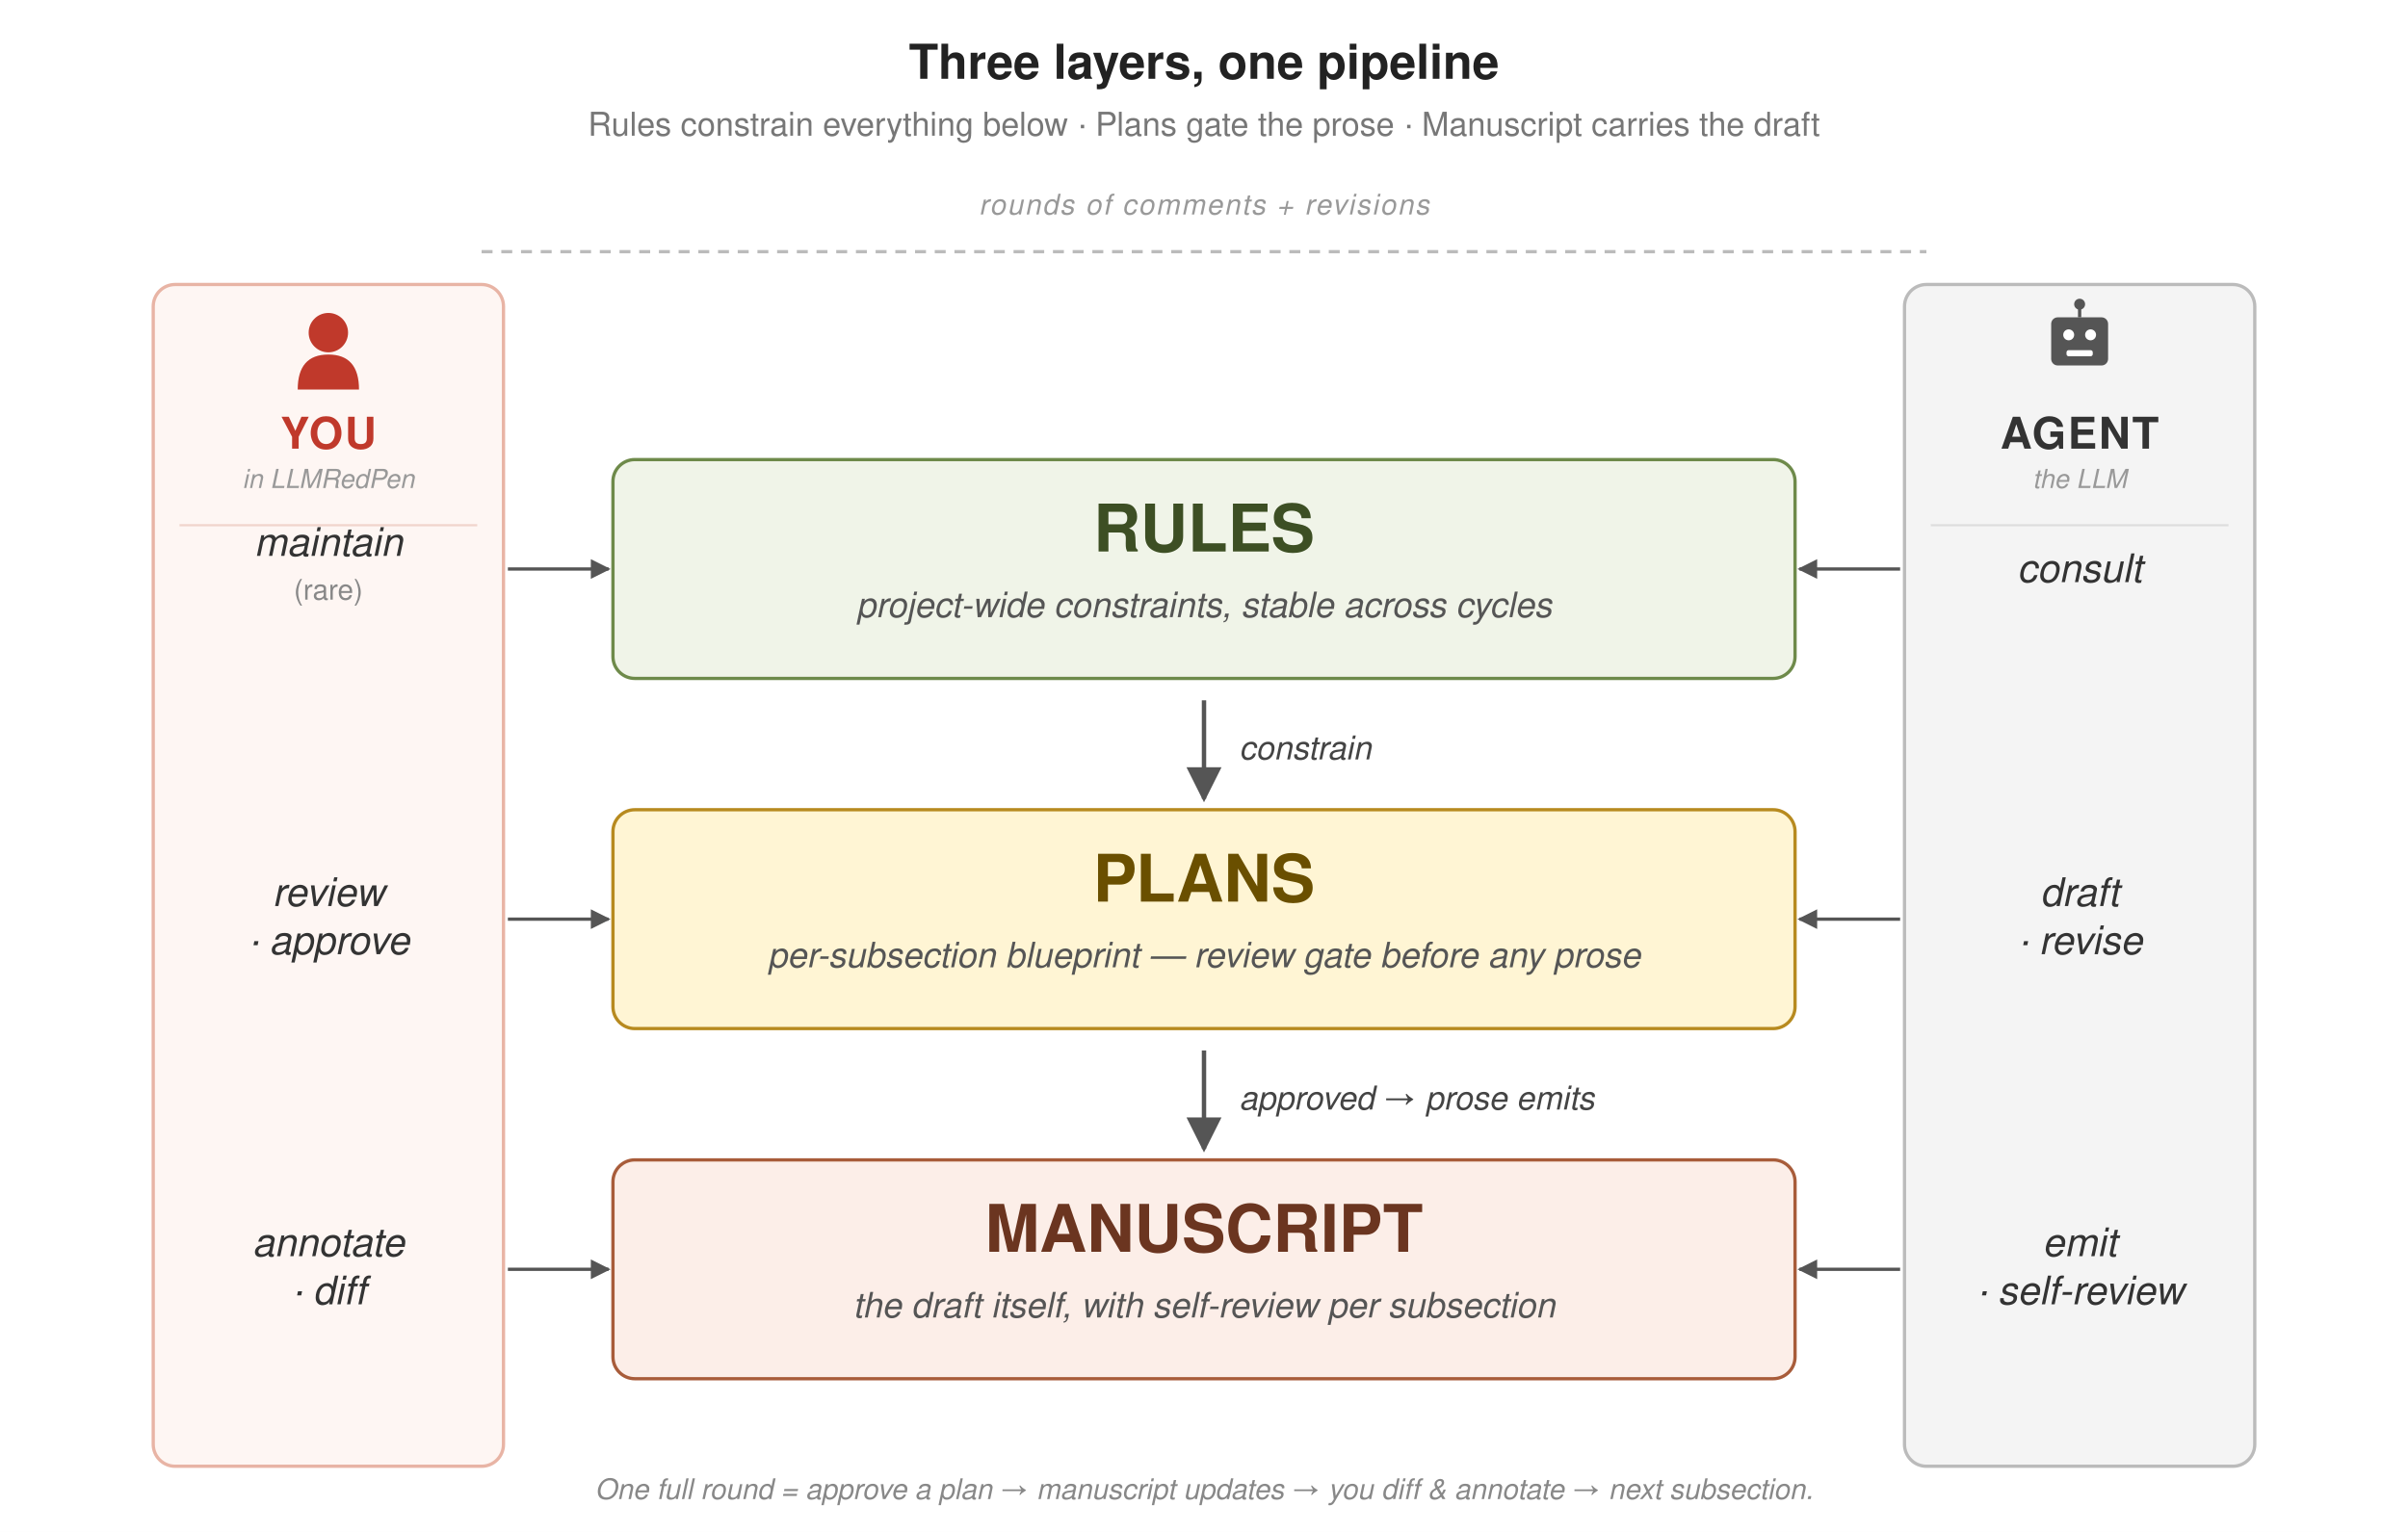
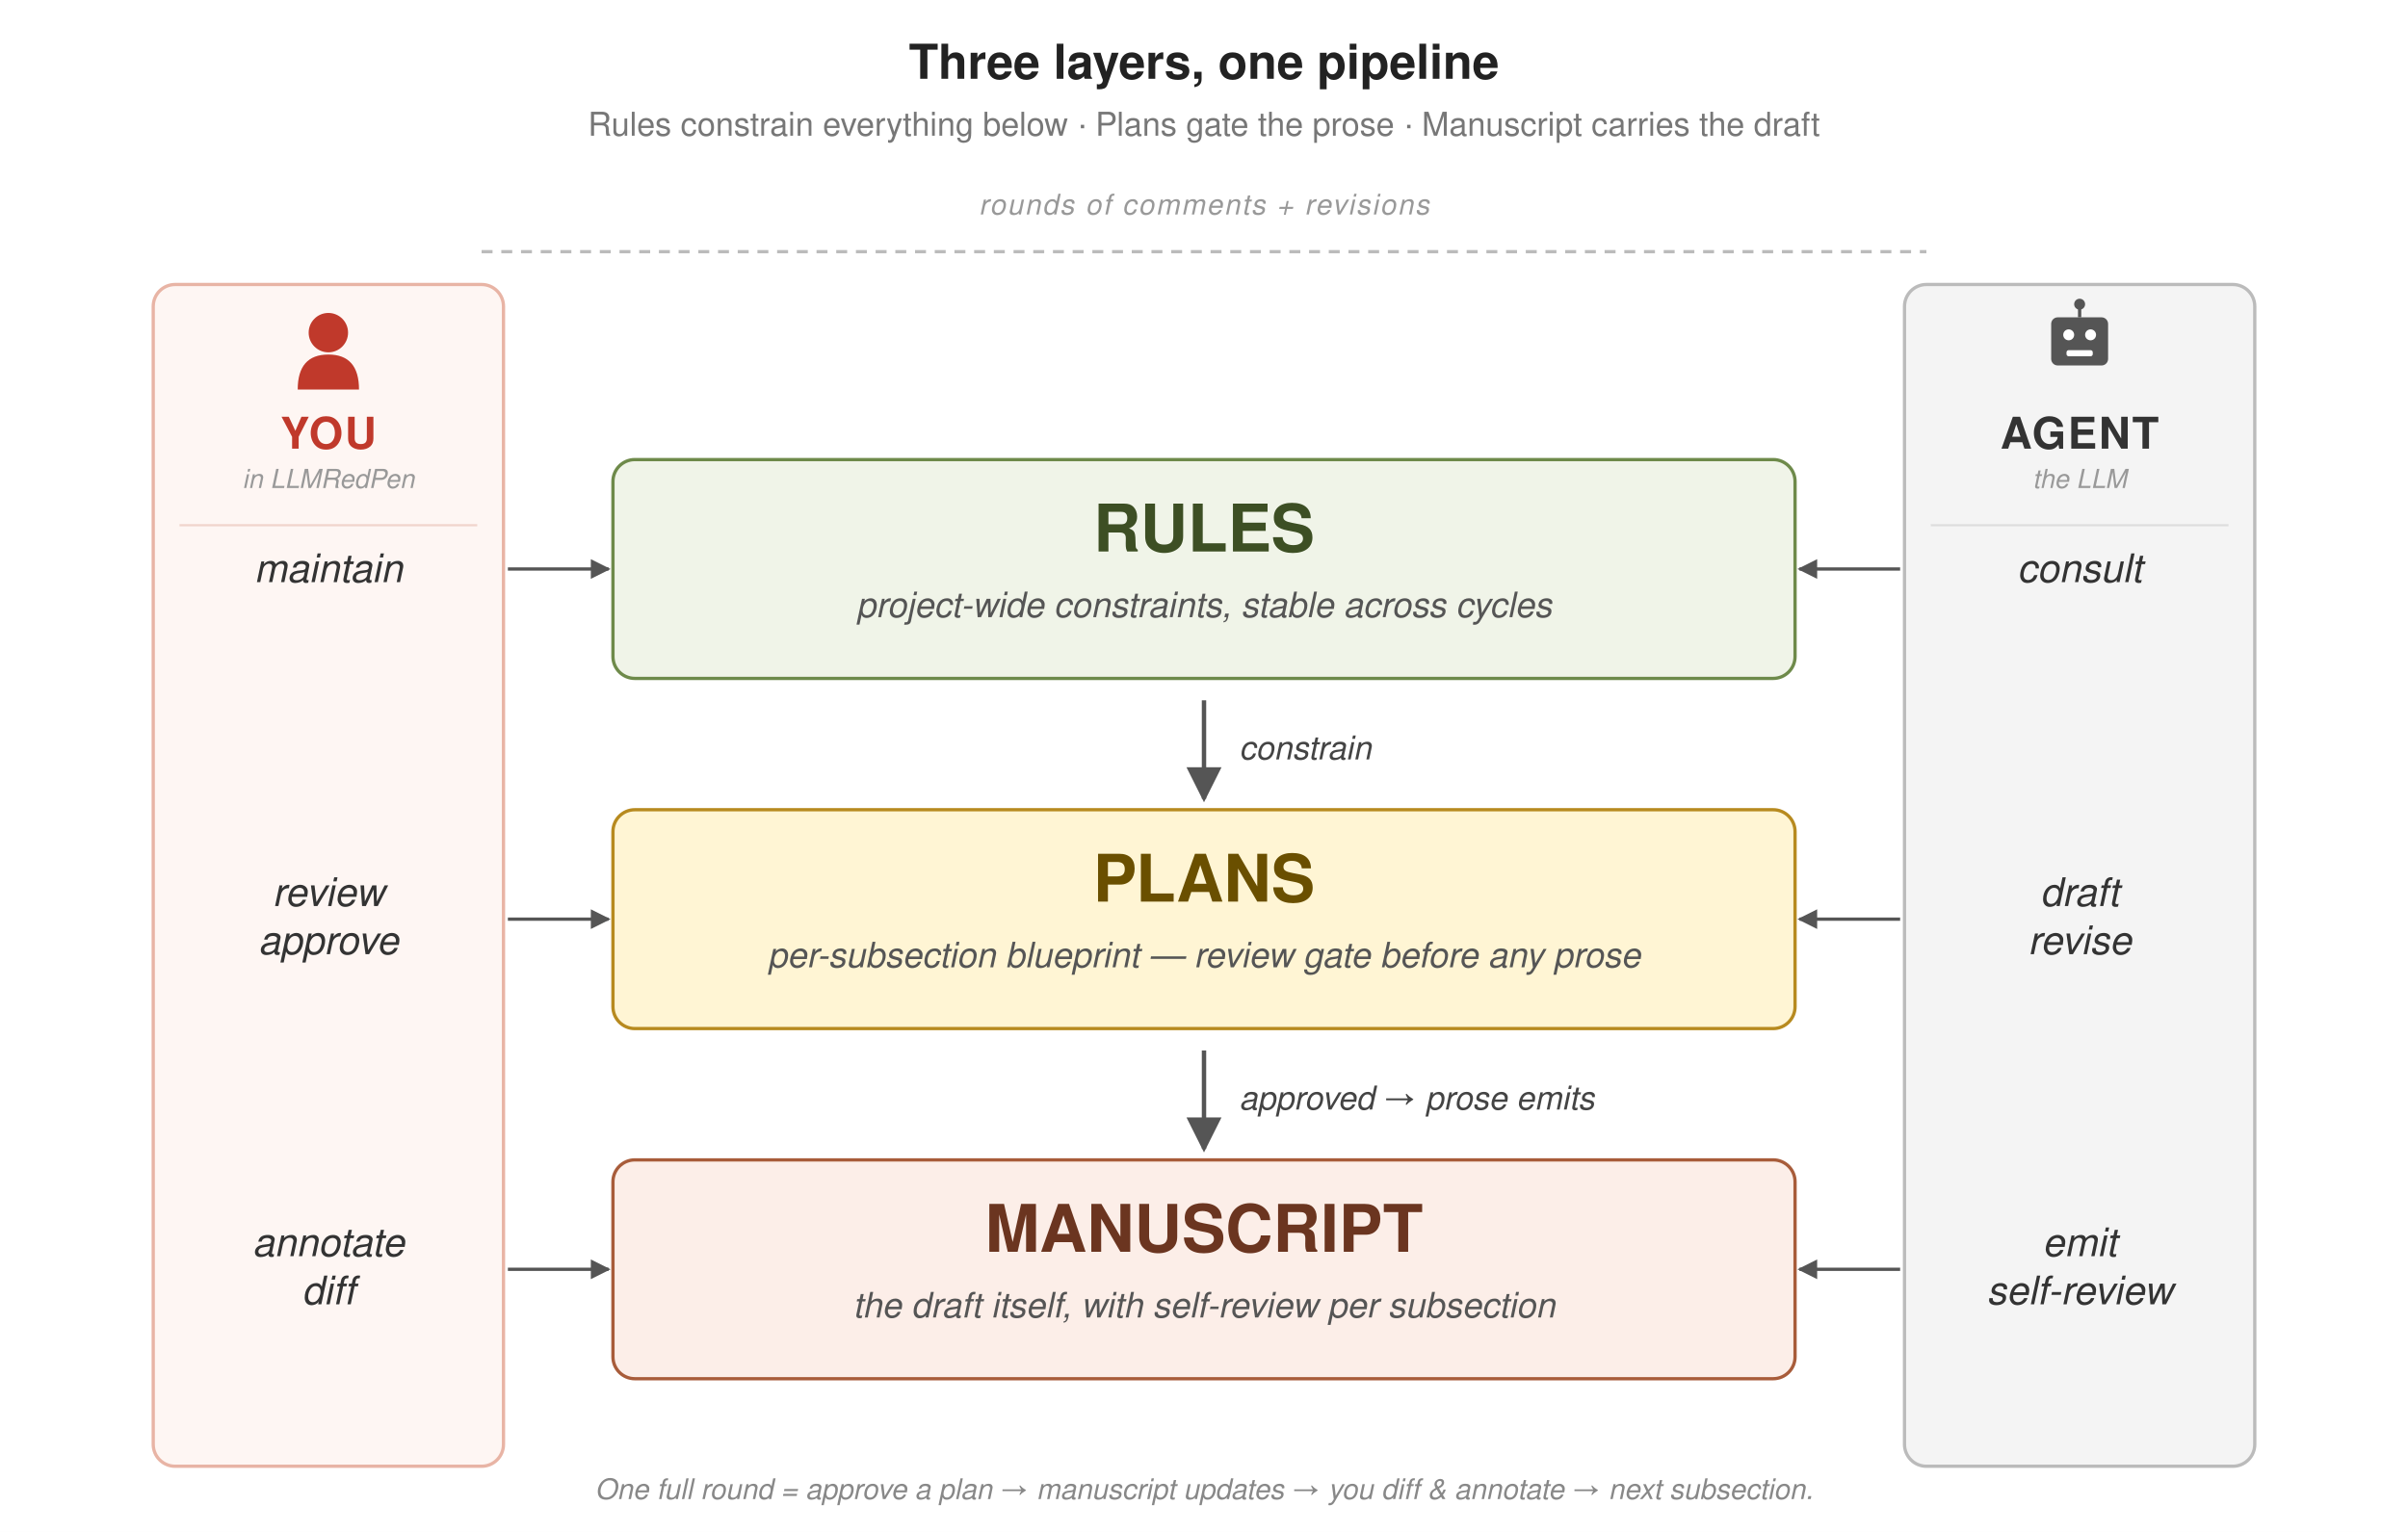
<svg xmlns="http://www.w3.org/2000/svg" viewBox="0 0 1100 700" font-family="system-ui, -apple-system, 'SF Pro Display', 'Helvetica Neue', Helvetica, Arial, sans-serif">
  <defs>
    <marker id="arrow" viewBox="0 0 10 10" refX="9" refY="5" markerWidth="8" markerHeight="8" orient="auto">
      <path d="M0,0 L10,5 L0,10 z" fill="#555" />
    </marker>
    <marker id="arrow-small" viewBox="0 0 10 10" refX="9" refY="5" markerWidth="6" markerHeight="6" orient="auto">
      <path d="M0,0 L10,5 L0,10 z" fill="#555" />
    </marker>
  </defs>
  <rect width="1100" height="700" fill="#ffffff" />
  <text x="550" y="36" text-anchor="middle" font-size="22" font-weight="600" fill="#222">
    Three layers, one pipeline
  </text>
  <text x="550" y="62" text-anchor="middle" font-size="15" fill="#777">
    Rules constrain everything below · Plans gate the prose · Manuscript carries the draft
  </text>
  <text x="550" y="98" text-anchor="middle" font-size="13" font-style="italic" fill="#999" letter-spacing="0.06em">
    rounds of comments + revisions
  </text>
  <line x1="220" y1="115" x2="880" y2="115" stroke="#bbb" stroke-width="1.5" stroke-dasharray="5 4" />
  <rect x="70" y="130" width="160" height="540" rx="10" fill="#fef6f3" stroke="#e8b4a5" stroke-width="1.5" />
  <g transform="translate(150, 160)">
    <circle cx="0" cy="-8" r="9" fill="#c0392b" />
    <path d="M-14,18 Q-14,2 0,2 Q14,2 14,18 Z" fill="#c0392b" />
  </g>
  <text x="150" y="205" text-anchor="middle" font-size="20" font-weight="700" fill="#c0392b" letter-spacing="0.04em">YOU</text>
  <text x="150" y="223" text-anchor="middle" font-size="12" font-style="italic" fill="#999">in LLMRedPen</text>
  <line x1="82" y1="240" x2="218" y2="240" stroke="#f0d4cc" stroke-width="1" />
-   <text x="150" y="254" text-anchor="middle" font-size="18" font-style="italic" fill="#333">maintain</text>
-   <text x="150" y="274" text-anchor="middle" font-size="13" fill="#888">(rare)</text>
+   <text x="150" y="266" text-anchor="middle" font-size="18" font-style="italic" fill="#333">maintain</text>
  <text x="150" y="414" text-anchor="middle" font-size="18" font-style="italic" fill="#333">review</text>
-   <text x="150" y="436" text-anchor="middle" font-size="18" font-style="italic" fill="#333">· approve</text>
+   <text x="150" y="436" text-anchor="middle" font-size="18" font-style="italic" fill="#333">approve</text>
  <text x="150" y="574" text-anchor="middle" font-size="18" font-style="italic" fill="#333">annotate</text>
-   <text x="150" y="596" text-anchor="middle" font-size="18" font-style="italic" fill="#333">· diff</text>
+   <text x="150" y="596" text-anchor="middle" font-size="18" font-style="italic" fill="#333">diff</text>
  <line x1="232" y1="260" x2="278" y2="260" stroke="#555" stroke-width="1.5" marker-end="url(#arrow-small)" />
  <line x1="232" y1="420" x2="278" y2="420" stroke="#555" stroke-width="1.5" marker-end="url(#arrow-small)" />
  <line x1="232" y1="580" x2="278" y2="580" stroke="#555" stroke-width="1.5" marker-end="url(#arrow-small)" />
  <rect x="870" y="130" width="160" height="540" rx="10" fill="#f4f4f4" stroke="#bbb" stroke-width="1.5" />
  <g transform="translate(950, 160)">
    <line x1="0" y1="-15" x2="0" y2="-19" stroke="#555" stroke-width="1.5" />
    <circle cx="0" cy="-21" r="2.5" fill="#555" />
    <rect x="-13" y="-15" width="26" height="22" rx="3" fill="#555" />
    <circle cx="-5" cy="-7" r="2.5" fill="#fff" />
    <circle cx="5" cy="-7" r="2.5" fill="#fff" />
    <rect x="-6" y="0" width="12" height="2.8" rx="1" fill="#fff" />
  </g>
  <text x="950" y="205" text-anchor="middle" font-size="20" font-weight="700" fill="#333" letter-spacing="0.04em">AGENT</text>
  <text x="950" y="223" text-anchor="middle" font-size="12" font-style="italic" fill="#999">the LLM</text>
  <line x1="882" y1="240" x2="1018" y2="240" stroke="#ddd" stroke-width="1" />
  <text x="950" y="266" text-anchor="middle" font-size="18" font-style="italic" fill="#333">consult</text>
  <text x="950" y="414" text-anchor="middle" font-size="18" font-style="italic" fill="#333">draft</text>
-   <text x="950" y="436" text-anchor="middle" font-size="18" font-style="italic" fill="#333">· revise</text>
+   <text x="950" y="436" text-anchor="middle" font-size="18" font-style="italic" fill="#333">revise</text>
  <text x="950" y="574" text-anchor="middle" font-size="18" font-style="italic" fill="#333">emit</text>
-   <text x="950" y="596" text-anchor="middle" font-size="18" font-style="italic" fill="#333">· self-review</text>
+   <text x="950" y="596" text-anchor="middle" font-size="18" font-style="italic" fill="#333">self-review</text>
  <line x1="868" y1="260" x2="822" y2="260" stroke="#555" stroke-width="1.5" marker-end="url(#arrow-small)" />
  <line x1="868" y1="420" x2="822" y2="420" stroke="#555" stroke-width="1.5" marker-end="url(#arrow-small)" />
  <line x1="868" y1="580" x2="822" y2="580" stroke="#555" stroke-width="1.5" marker-end="url(#arrow-small)" />
  <rect x="280" y="210" width="540" height="100" rx="10" fill="#f0f4e8" stroke="#6e8a4a" stroke-width="1.5" />
  <text x="550" y="252" text-anchor="middle" font-size="30" font-weight="700" fill="#3d4f24">RULES</text>
  <text x="550" y="282" text-anchor="middle" font-size="16" font-style="italic" fill="#555">project-wide constraints, stable across cycles</text>
  <line x1="550" y1="320" x2="550" y2="365" stroke="#555" stroke-width="2" marker-end="url(#arrow)" />
  <text x="566" y="347" text-anchor="start" font-size="15" font-style="italic" fill="#444">constrain</text>
  <rect x="280" y="370" width="540" height="100" rx="10" fill="#fff5d4" stroke="#b78a1f" stroke-width="1.5" />
  <text x="550" y="412" text-anchor="middle" font-size="30" font-weight="700" fill="#6a4f00">PLANS</text>
  <text x="550" y="442" text-anchor="middle" font-size="16" font-style="italic" fill="#555">per-subsection blueprint — review gate before any prose</text>
  <line x1="550" y1="480" x2="550" y2="525" stroke="#555" stroke-width="2" marker-end="url(#arrow)" />
  <text x="566" y="507" text-anchor="start" font-size="15" font-style="italic" fill="#444">approved → prose emits</text>
  <rect x="280" y="530" width="540" height="100" rx="10" fill="#fceee8" stroke="#a85c3a" stroke-width="1.5" />
  <text x="550" y="572" text-anchor="middle" font-size="30" font-weight="700" fill="#6b3520">MANUSCRIPT</text>
  <text x="550" y="602" text-anchor="middle" font-size="16" font-style="italic" fill="#555">the draft itself, with self-review per subsection</text>
  <text x="550" y="685" text-anchor="middle" font-size="13" font-style="italic" fill="#888">
    One full round = approve a plan → manuscript updates → you diff &amp; annotate → next subsection.
  </text>
</svg>
